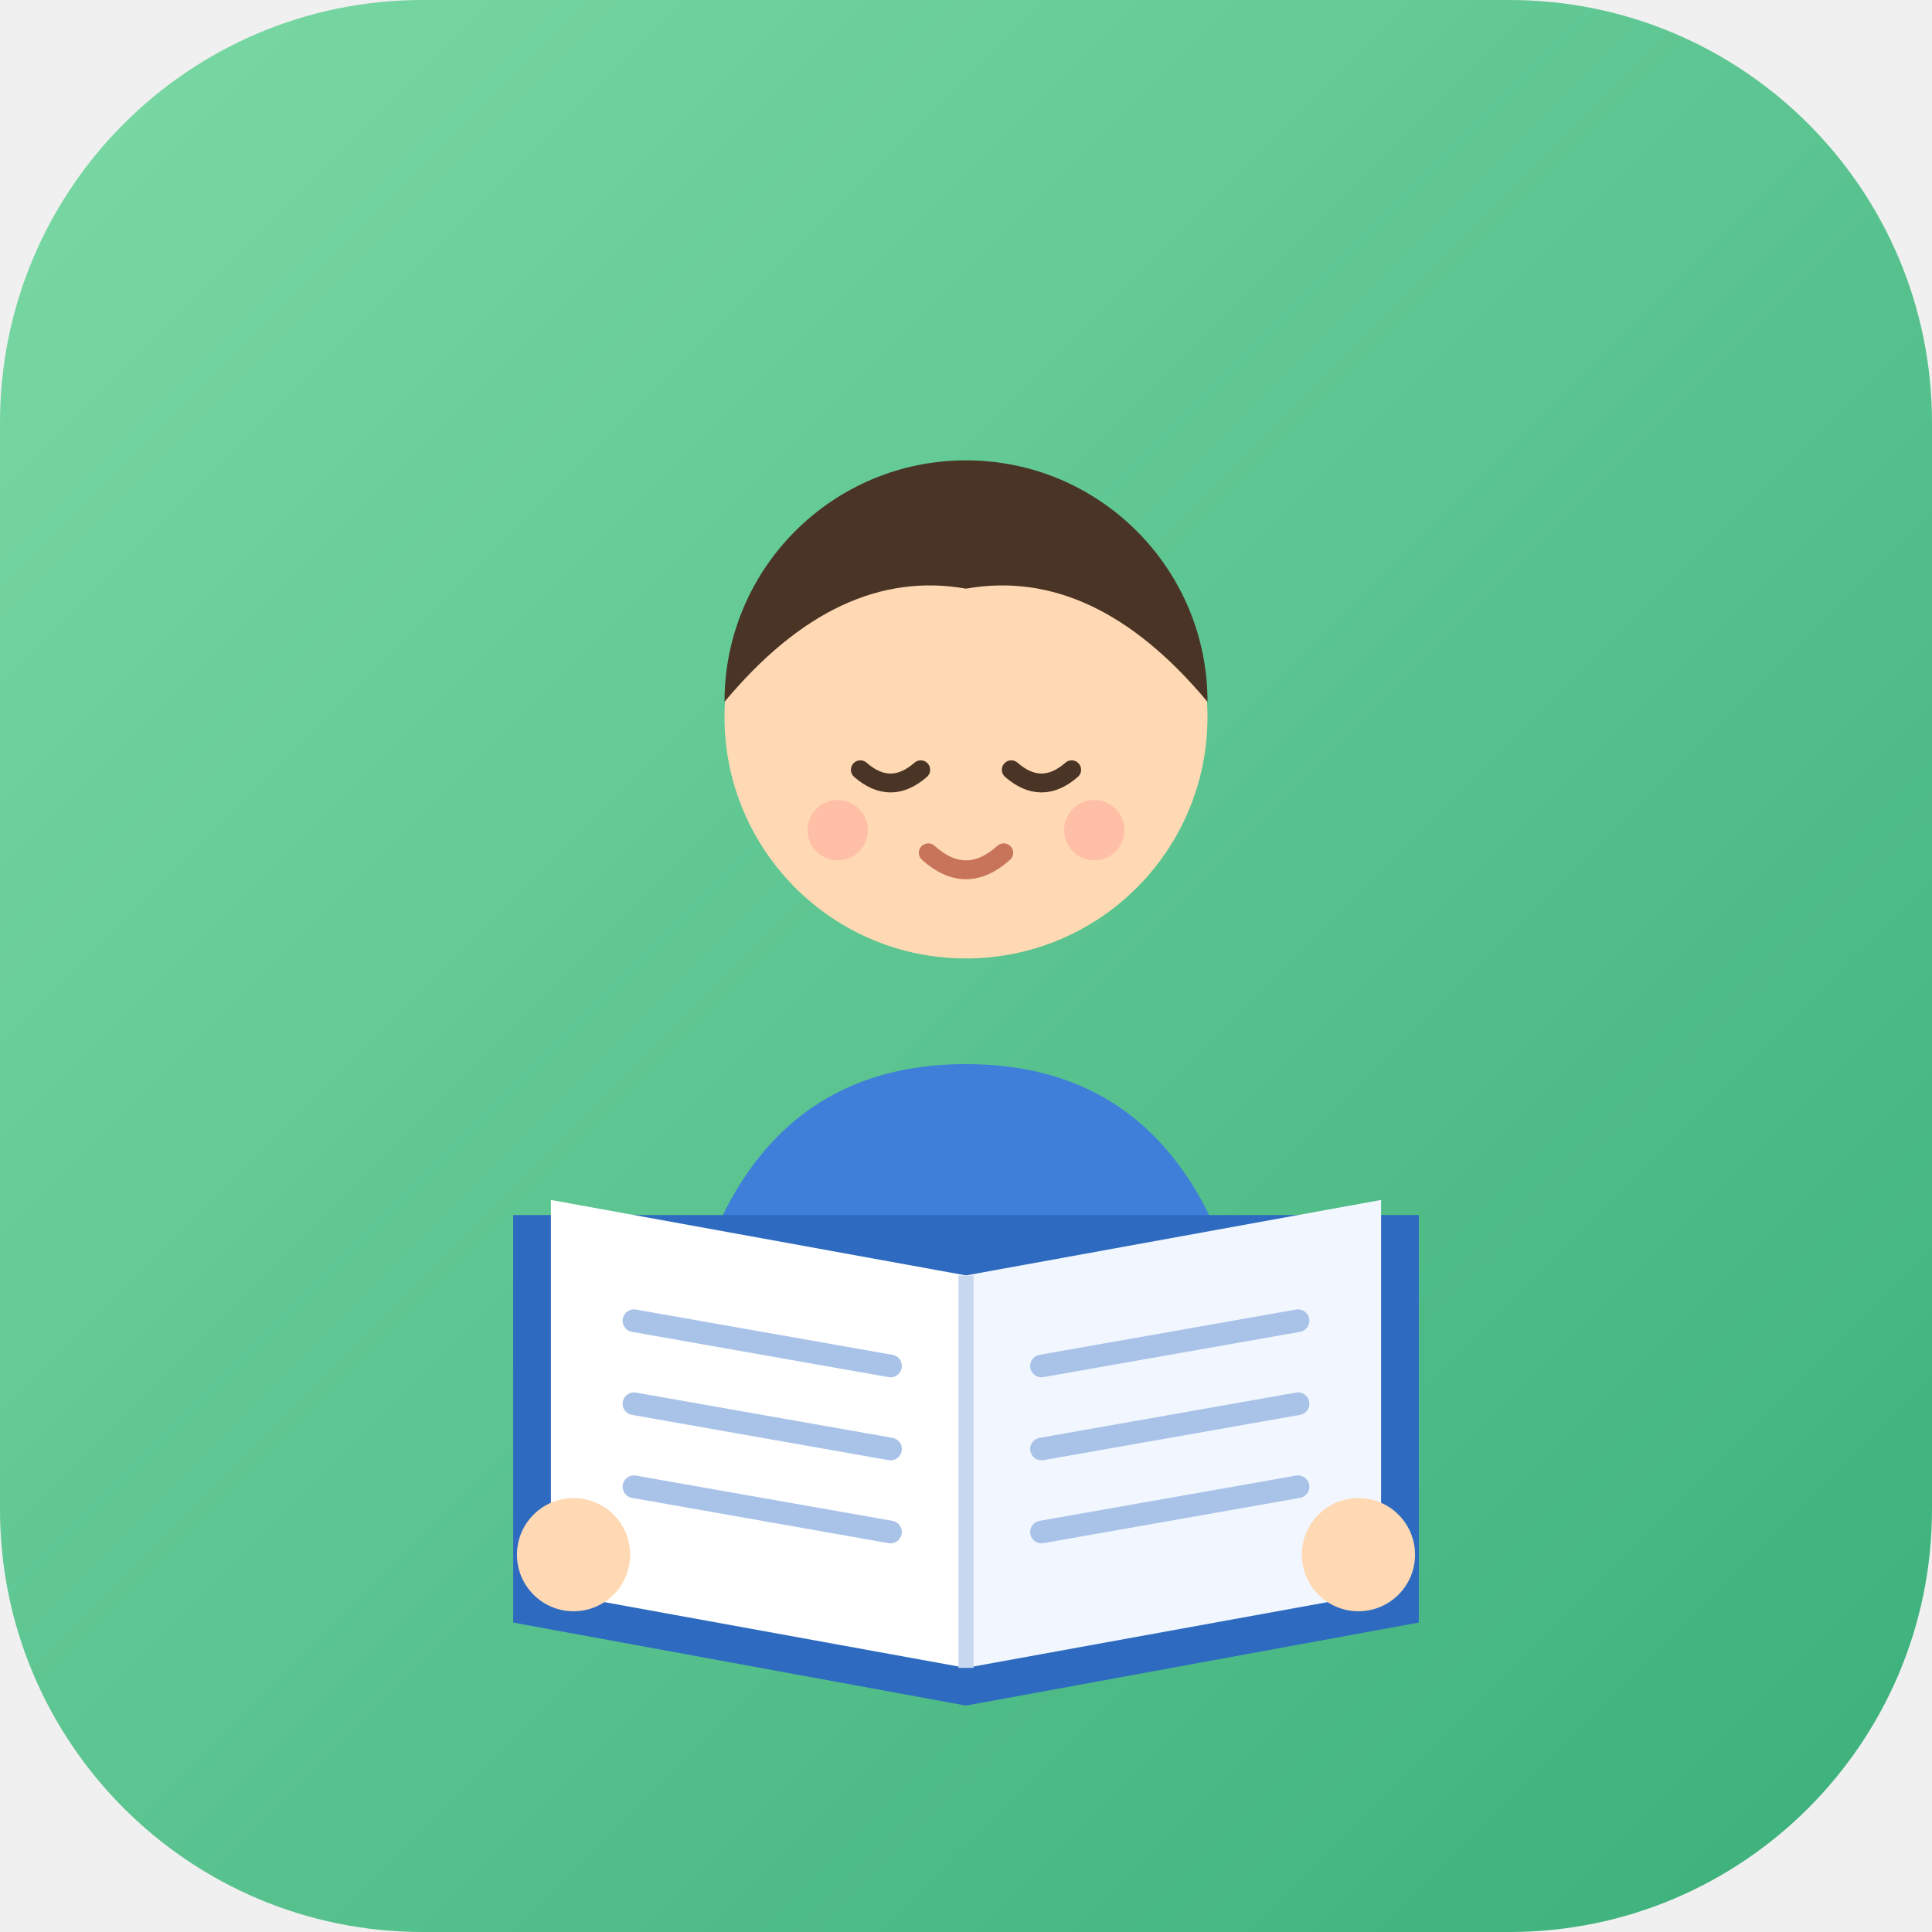
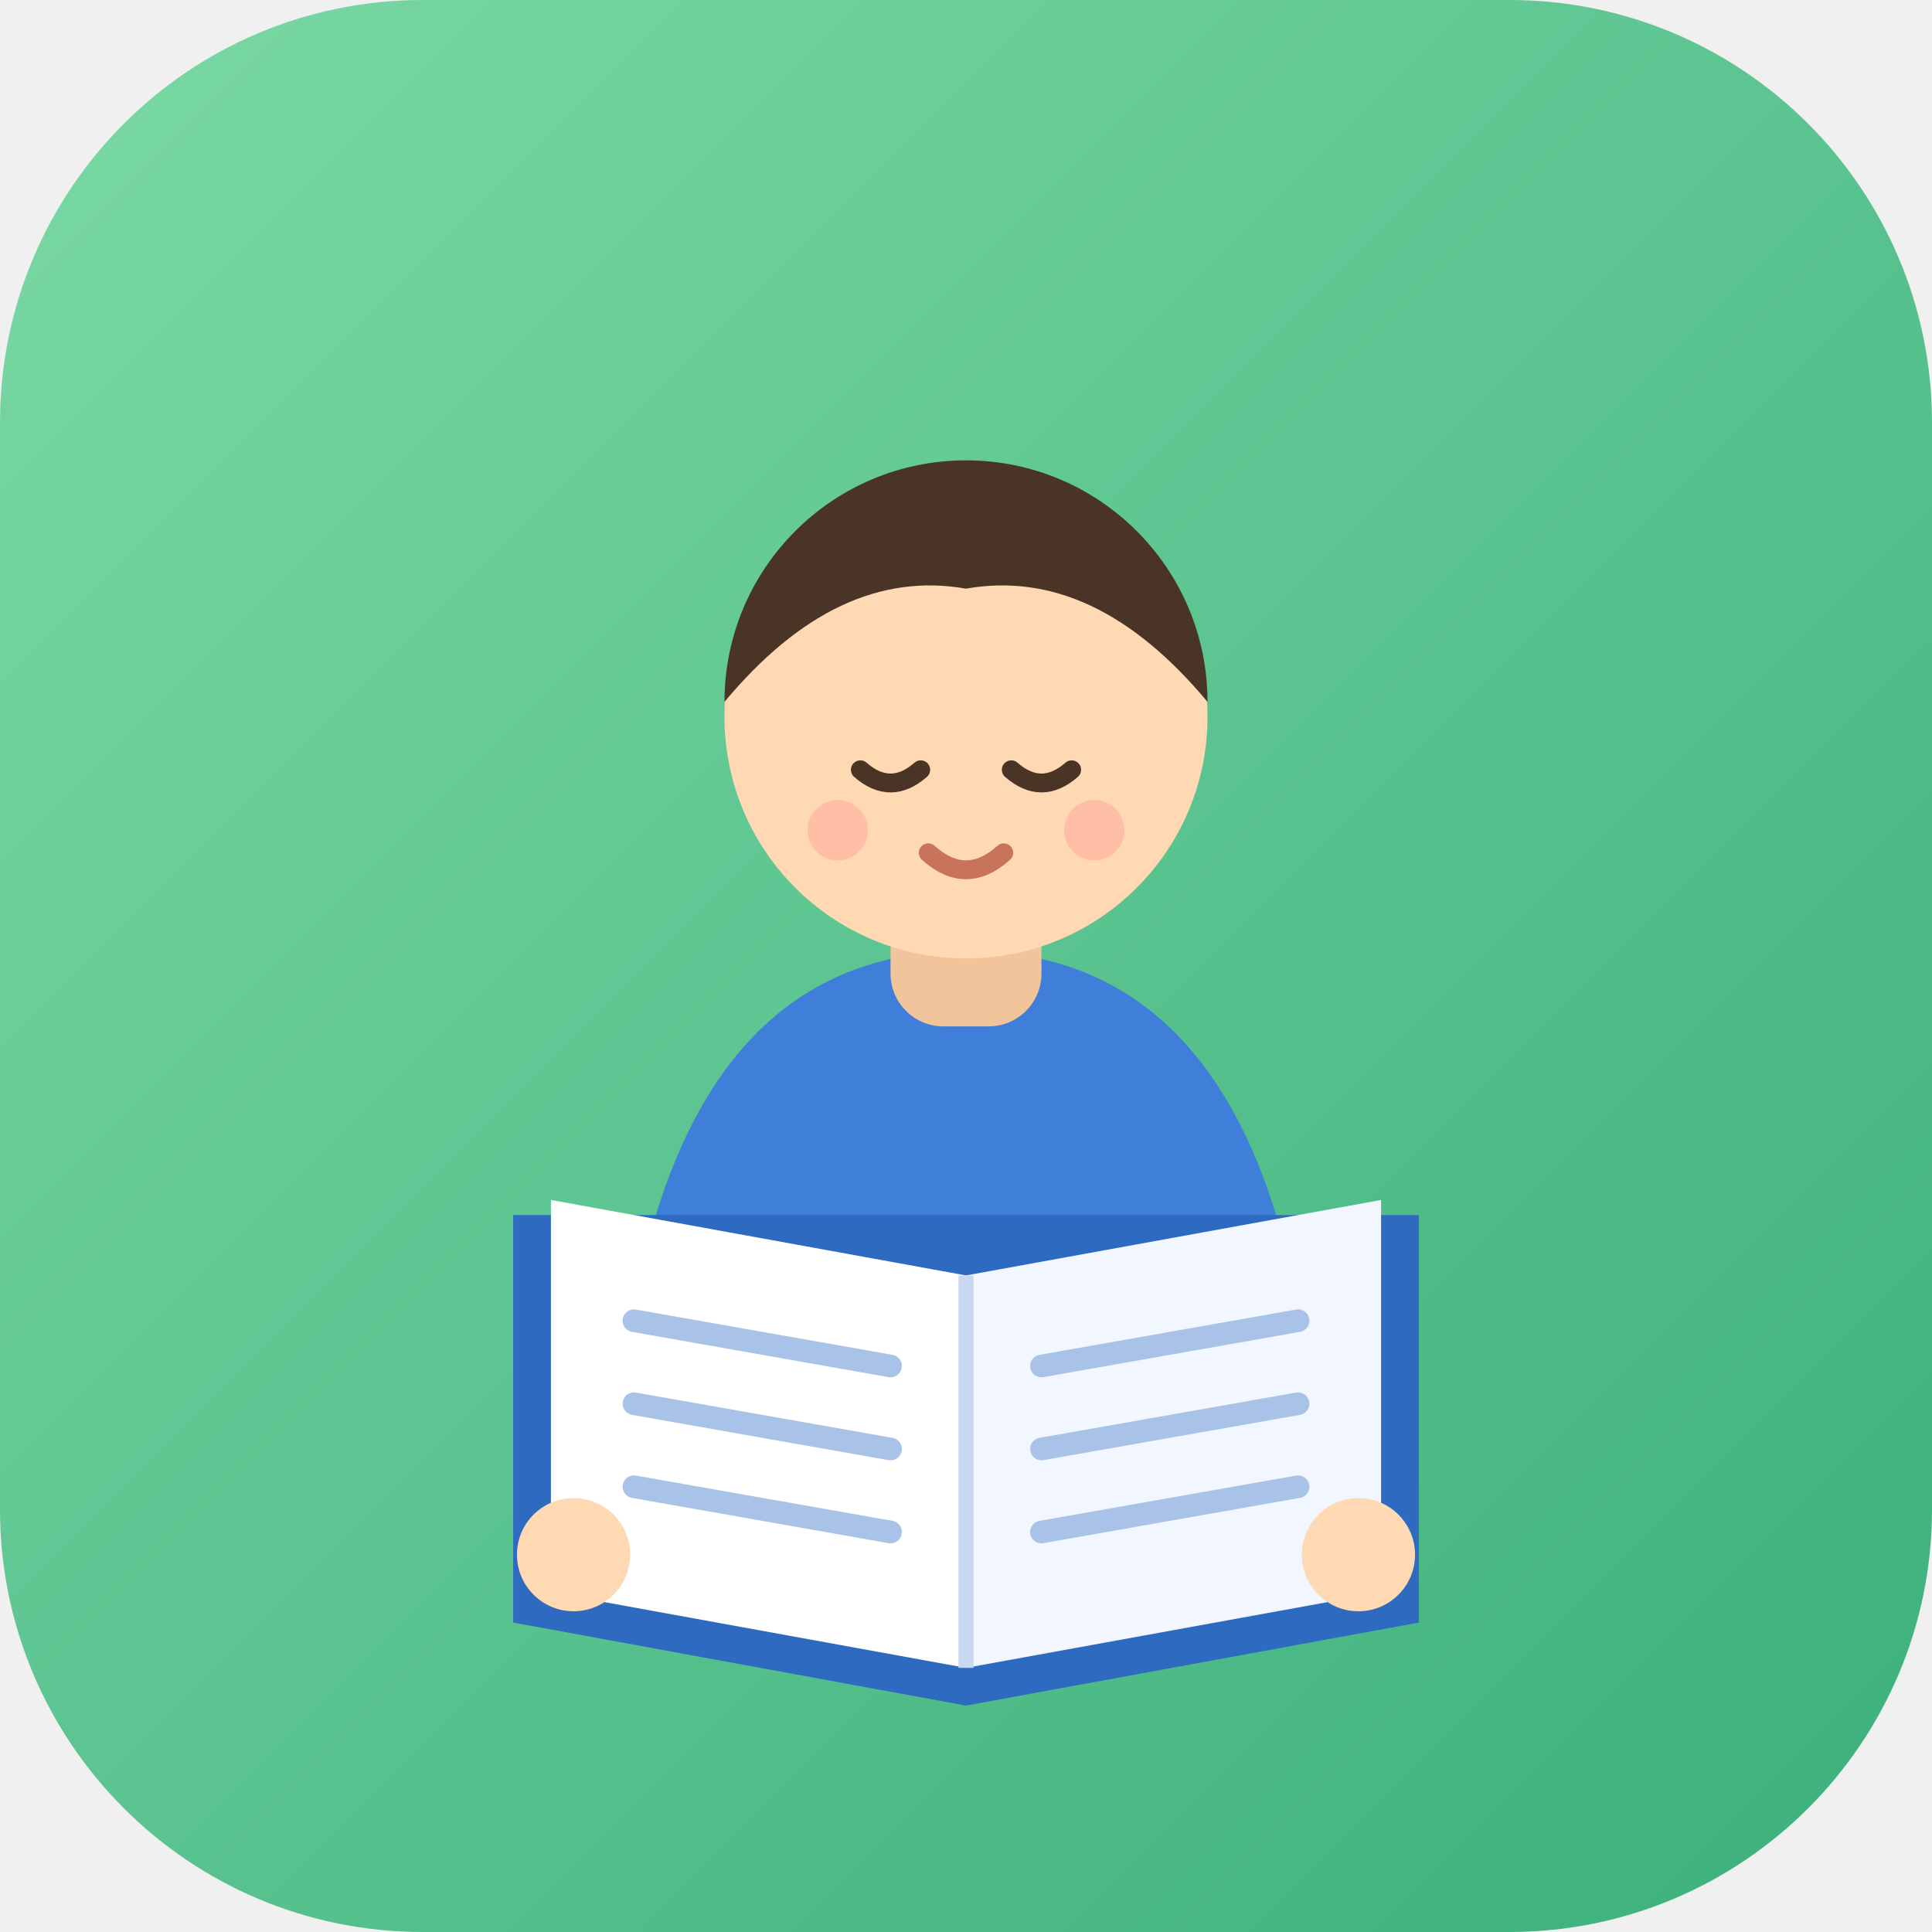
<svg xmlns="http://www.w3.org/2000/svg" viewBox="0 0 512 512" width="512" height="512">
  <defs>
    <linearGradient id="g" x1="0" y1="0" x2="1" y2="1">
      <stop offset="0" stop-color="#7BD9A5" />
      <stop offset="1" stop-color="#3BAF7B" />
    </linearGradient>
  </defs>
  <rect id="bg" width="512" height="512" rx="112" fill="url(#g)" />
  <g id="glyph">
-     <path d="M176 410 Q176 282 256 282 Q336 282 336 410Z" fill="#3F7FD9" />
+     <path d="M162 420 Q162 252 256 252 Q350 252 350 420Z" fill="#3F7FD9" />
+     <rect x="236" y="226" width="40" height="46" rx="14" fill="#F2C49B" />
    <circle cx="256" cy="190" r="64" fill="#FFD9B3" />
    <path d="M192 186 A64 64 0 0 1 320 186 Q290 150 256 156 Q222 150 192 186Z" fill="#4A3426" />
    <path d="M228 204 Q236 211 244 204 M268 204 Q276 211 284 204" stroke="#4A3426" stroke-width="5" fill="none" stroke-linecap="round" />
    <path d="M246 226 Q256 235 266 226" stroke="#C8745A" stroke-width="5" fill="none" stroke-linecap="round" />
    <circle cx="222" cy="220" r="8" fill="#FFB3A3" opacity=".7" />
    <circle cx="290" cy="220" r="8" fill="#FFB3A3" opacity=".7" />
    <path d="M136 322 L136 430 L256 452 L376 430 L376 322" fill="#2E6BC0" />
    <path d="M256 338 L146 318 L146 422 L256 442Z" fill="#FFFFFF" />
    <path d="M256 338 L366 318 L366 422 L256 442Z" fill="#F2F7FF" />
    <path d="M256 338 L256 442" stroke="#C7D8F0" stroke-width="4" />
    <path d="M168 350 L236 362 M168 372 L236 384 M168 394 L236 406 M276 362 L344 350 M276 384 L344 372 M276 406 L344 394" stroke="#A9C3E8" stroke-width="6" stroke-linecap="round" />
    <circle cx="152" cy="412" r="15" fill="#FFD9B3" />
    <circle cx="360" cy="412" r="15" fill="#FFD9B3" />
  </g>
</svg>
